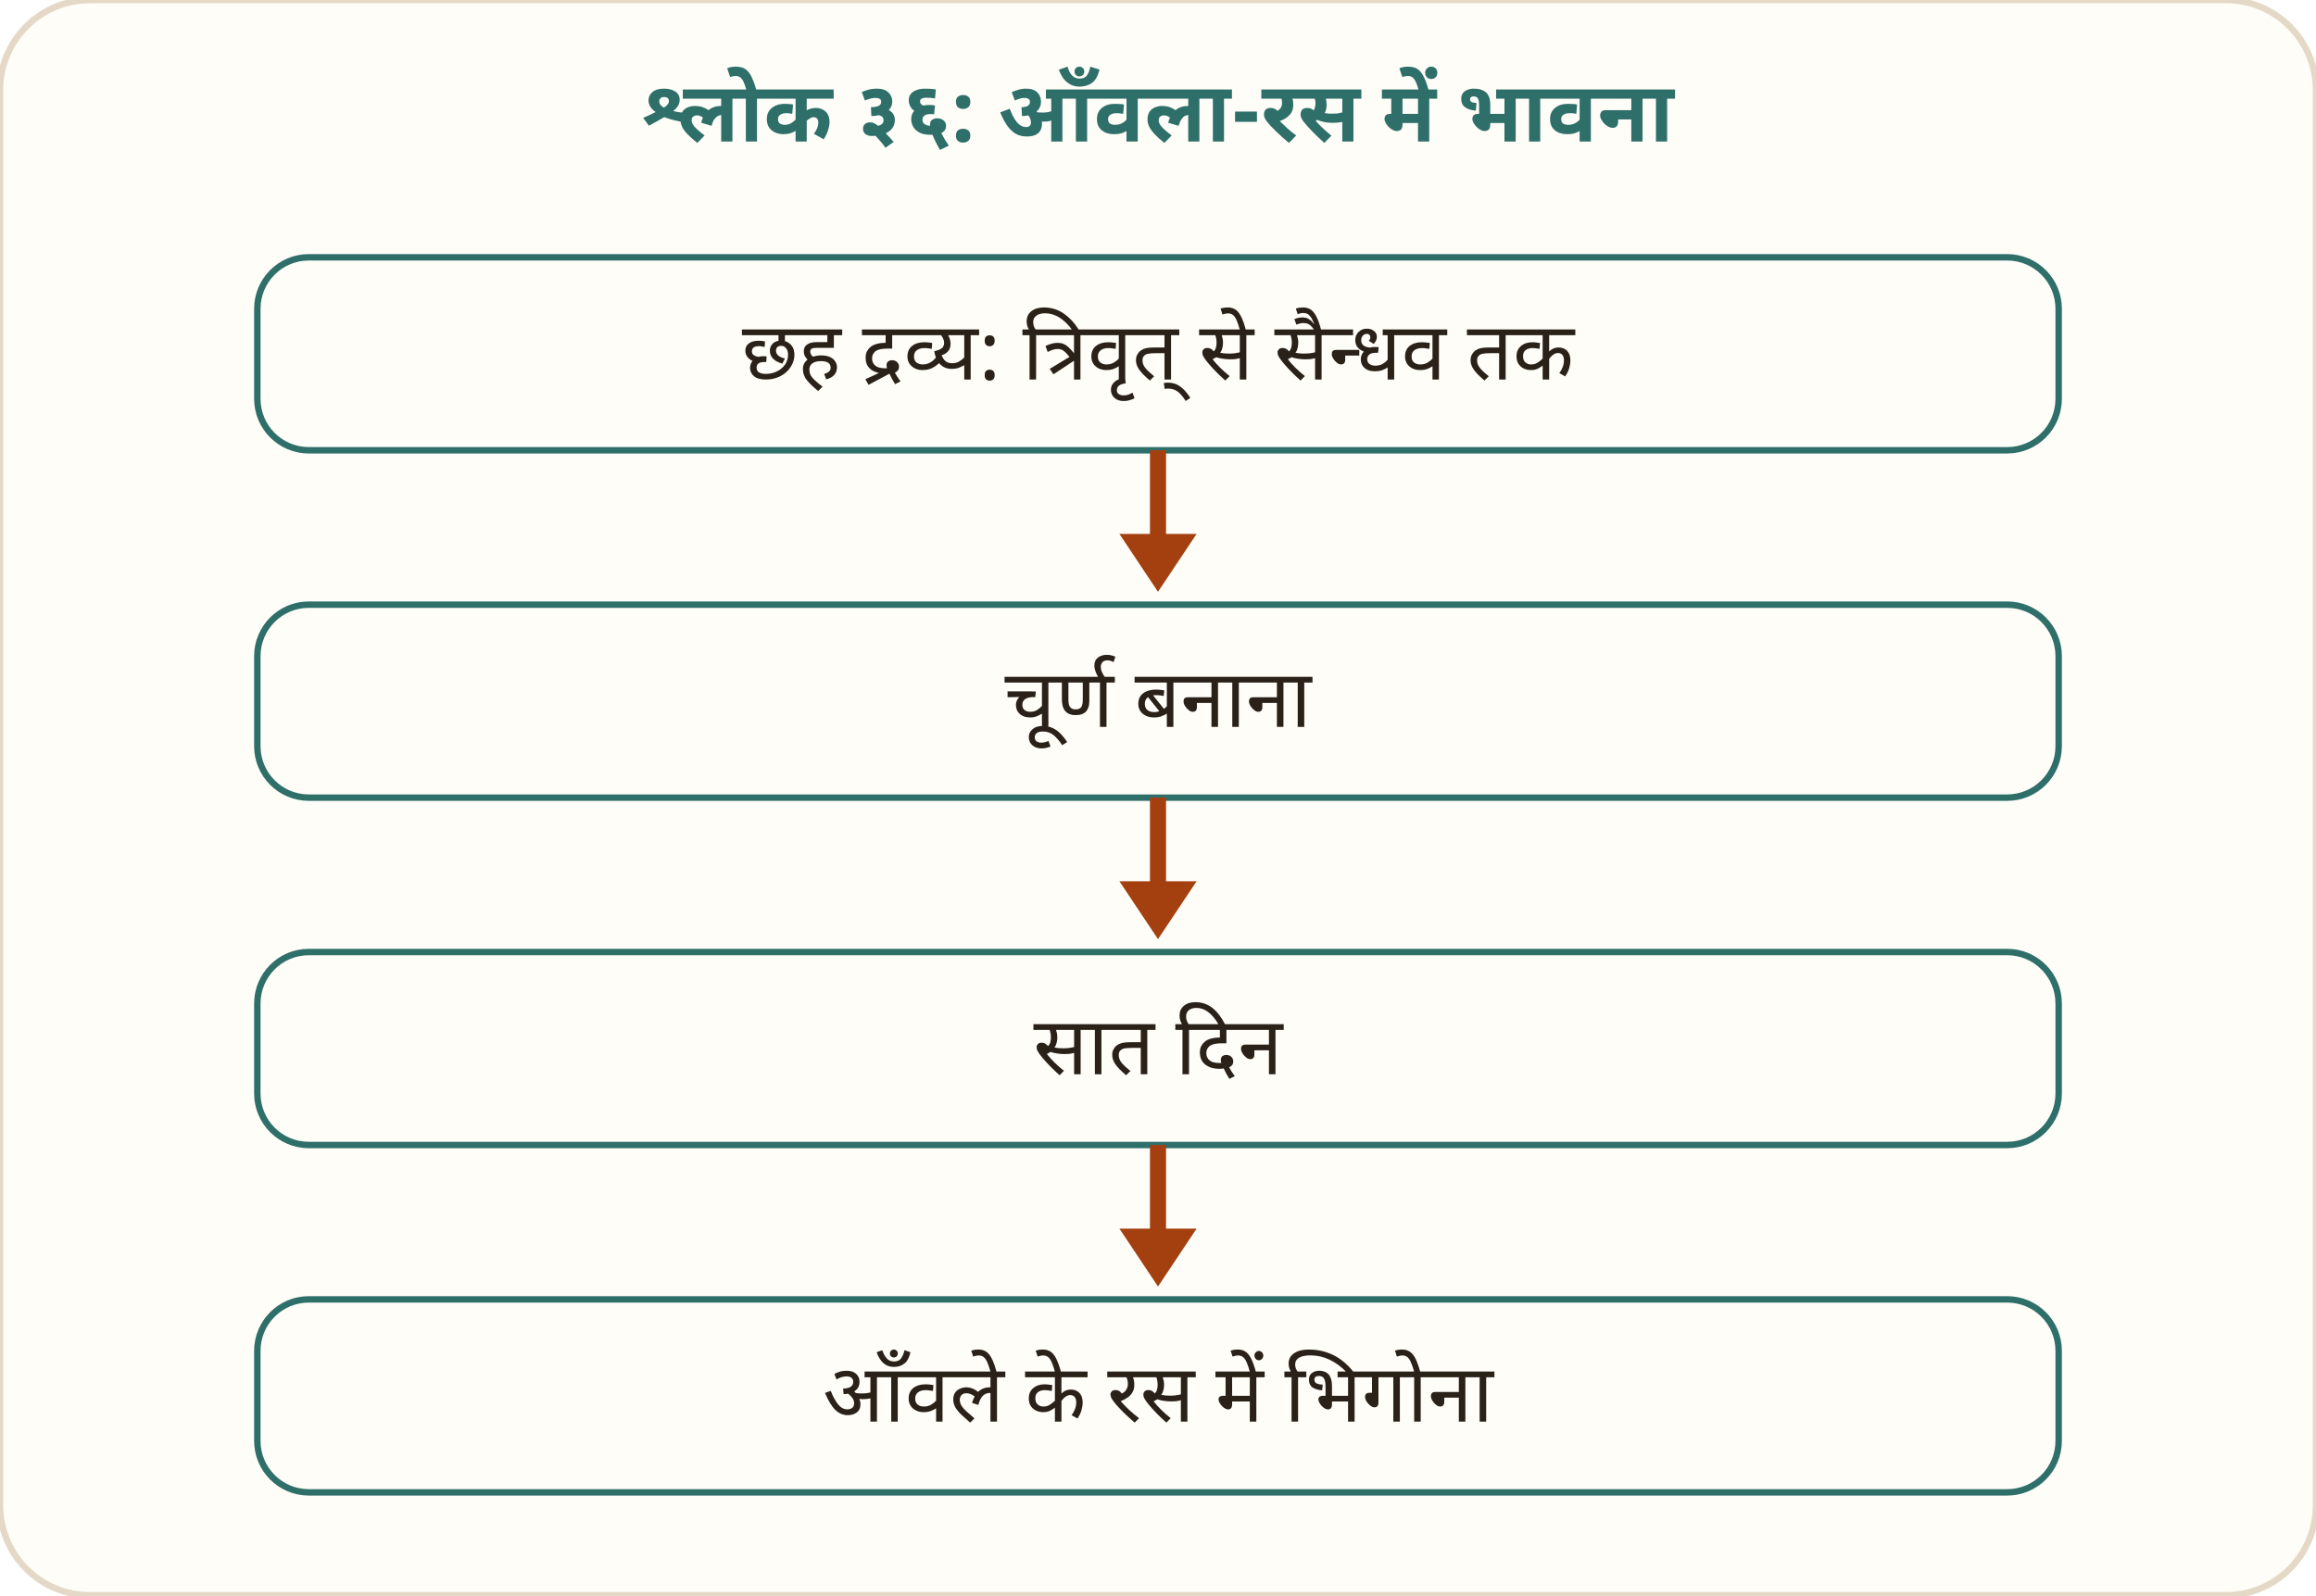
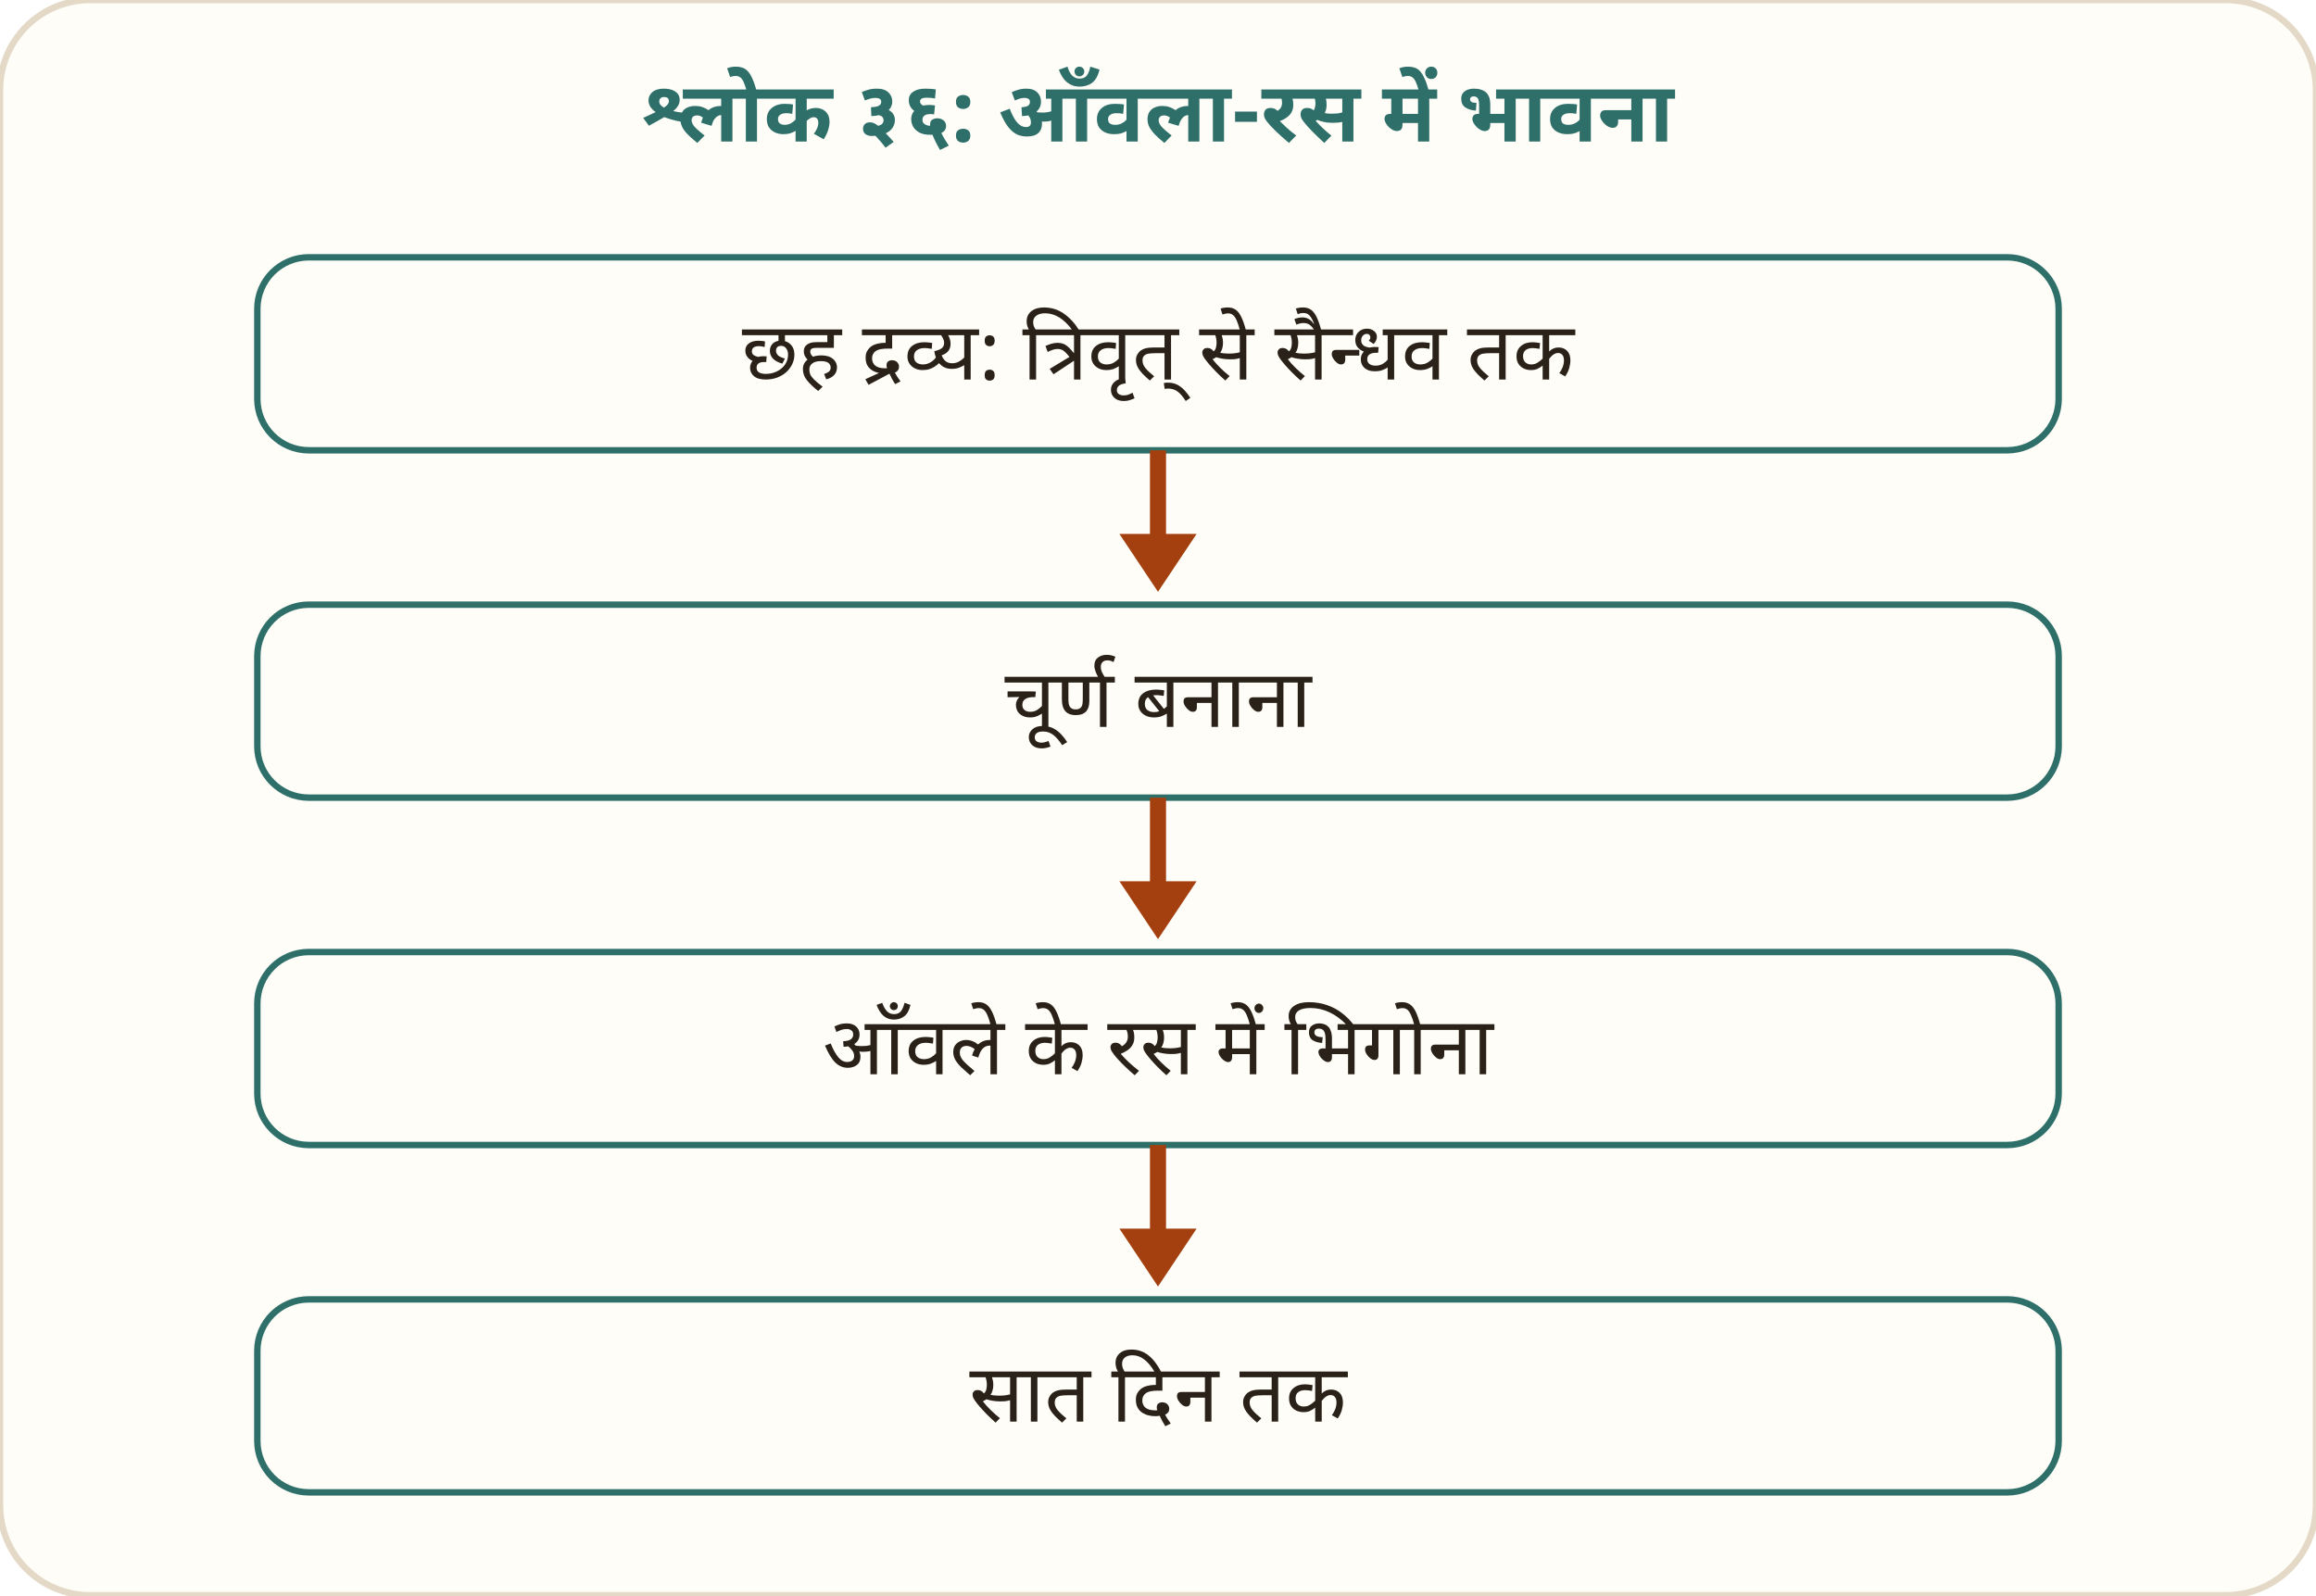
<svg xmlns="http://www.w3.org/2000/svg" viewBox="0 0 360 248" role="img">
  <rect width="360" height="248" rx="14" fill="#fffdf8" stroke="#e4d9c6" />
  <text x="180" y="22" font-family="'Noto Sans Devanagari','Mukta','Nirmala UI','Mangal',sans-serif" font-size="13" font-weight="700" fill="#2f6f6a" text-anchor="middle">श्लोक ३६: आँवला-रस में भावना</text>
  <rect x="40" y="40" width="280" height="30" rx="8" fill="#fffdf8" stroke="#2f6f6a" />
  <text x="180.0" y="59.0" font-family="'Noto Sans Devanagari','Mukta','Nirmala UI','Mangal',sans-serif" font-size="12.5" font-weight="500" fill="#2a2118" text-anchor="middle">छह द्रव्य: त्रिवृत् से सैन्धव तक</text>
  <line x1="180" y1="70" x2="180" y2="86" stroke="#a4400f" stroke-width="2.5" />
  <polygon points="180,92 174,83 186,83" fill="#a4400f" />
  <rect x="40" y="94" width="280" height="30" rx="8" fill="#fffdf8" stroke="#2f6f6a" />
  <text x="180.0" y="113.0" font-family="'Noto Sans Devanagari','Mukta','Nirmala UI','Mangal',sans-serif" font-size="12.5" font-weight="500" fill="#2a2118" text-anchor="middle">चूर्ण बनाना</text>
  <line x1="180" y1="124" x2="180" y2="140" stroke="#a4400f" stroke-width="2.5" />
  <polygon points="180,146 174,137 186,137" fill="#a4400f" />
  <rect x="40" y="148" width="280" height="30" rx="8" fill="#fffdf8" stroke="#2f6f6a" />
-   <text x="180.0" y="167.0" font-family="'Noto Sans Devanagari','Mukta','Nirmala UI','Mangal',sans-serif" font-size="12.5" font-weight="500" fill="#2a2118" text-anchor="middle">सात दिन</text>
+   <text x="180.0" y="167.0" font-family="'Noto Sans Devanagari','Mukta','Nirmala UI','Mangal',sans-serif" font-size="12.5" font-weight="500" fill="#2a2118" text-anchor="middle">आँवले के रस में भिगोना</text>
  <line x1="180" y1="178" x2="180" y2="194" stroke="#a4400f" stroke-width="2.5" />
  <polygon points="180,200 174,191 186,191" fill="#a4400f" />
  <rect x="40" y="202" width="280" height="30" rx="8" fill="#fffdf8" stroke="#2f6f6a" />
-   <text x="180.0" y="221.0" font-family="'Noto Sans Devanagari','Mukta','Nirmala UI','Mangal',sans-serif" font-size="12.5" font-weight="500" fill="#2a2118" text-anchor="middle">आँवले के रस में भिगोना</text>
+   <text x="180.0" y="221.0" font-family="'Noto Sans Devanagari','Mukta','Nirmala UI','Mangal',sans-serif" font-size="12.5" font-weight="500" fill="#2a2118" text-anchor="middle">सात दिन तक</text>
</svg>
